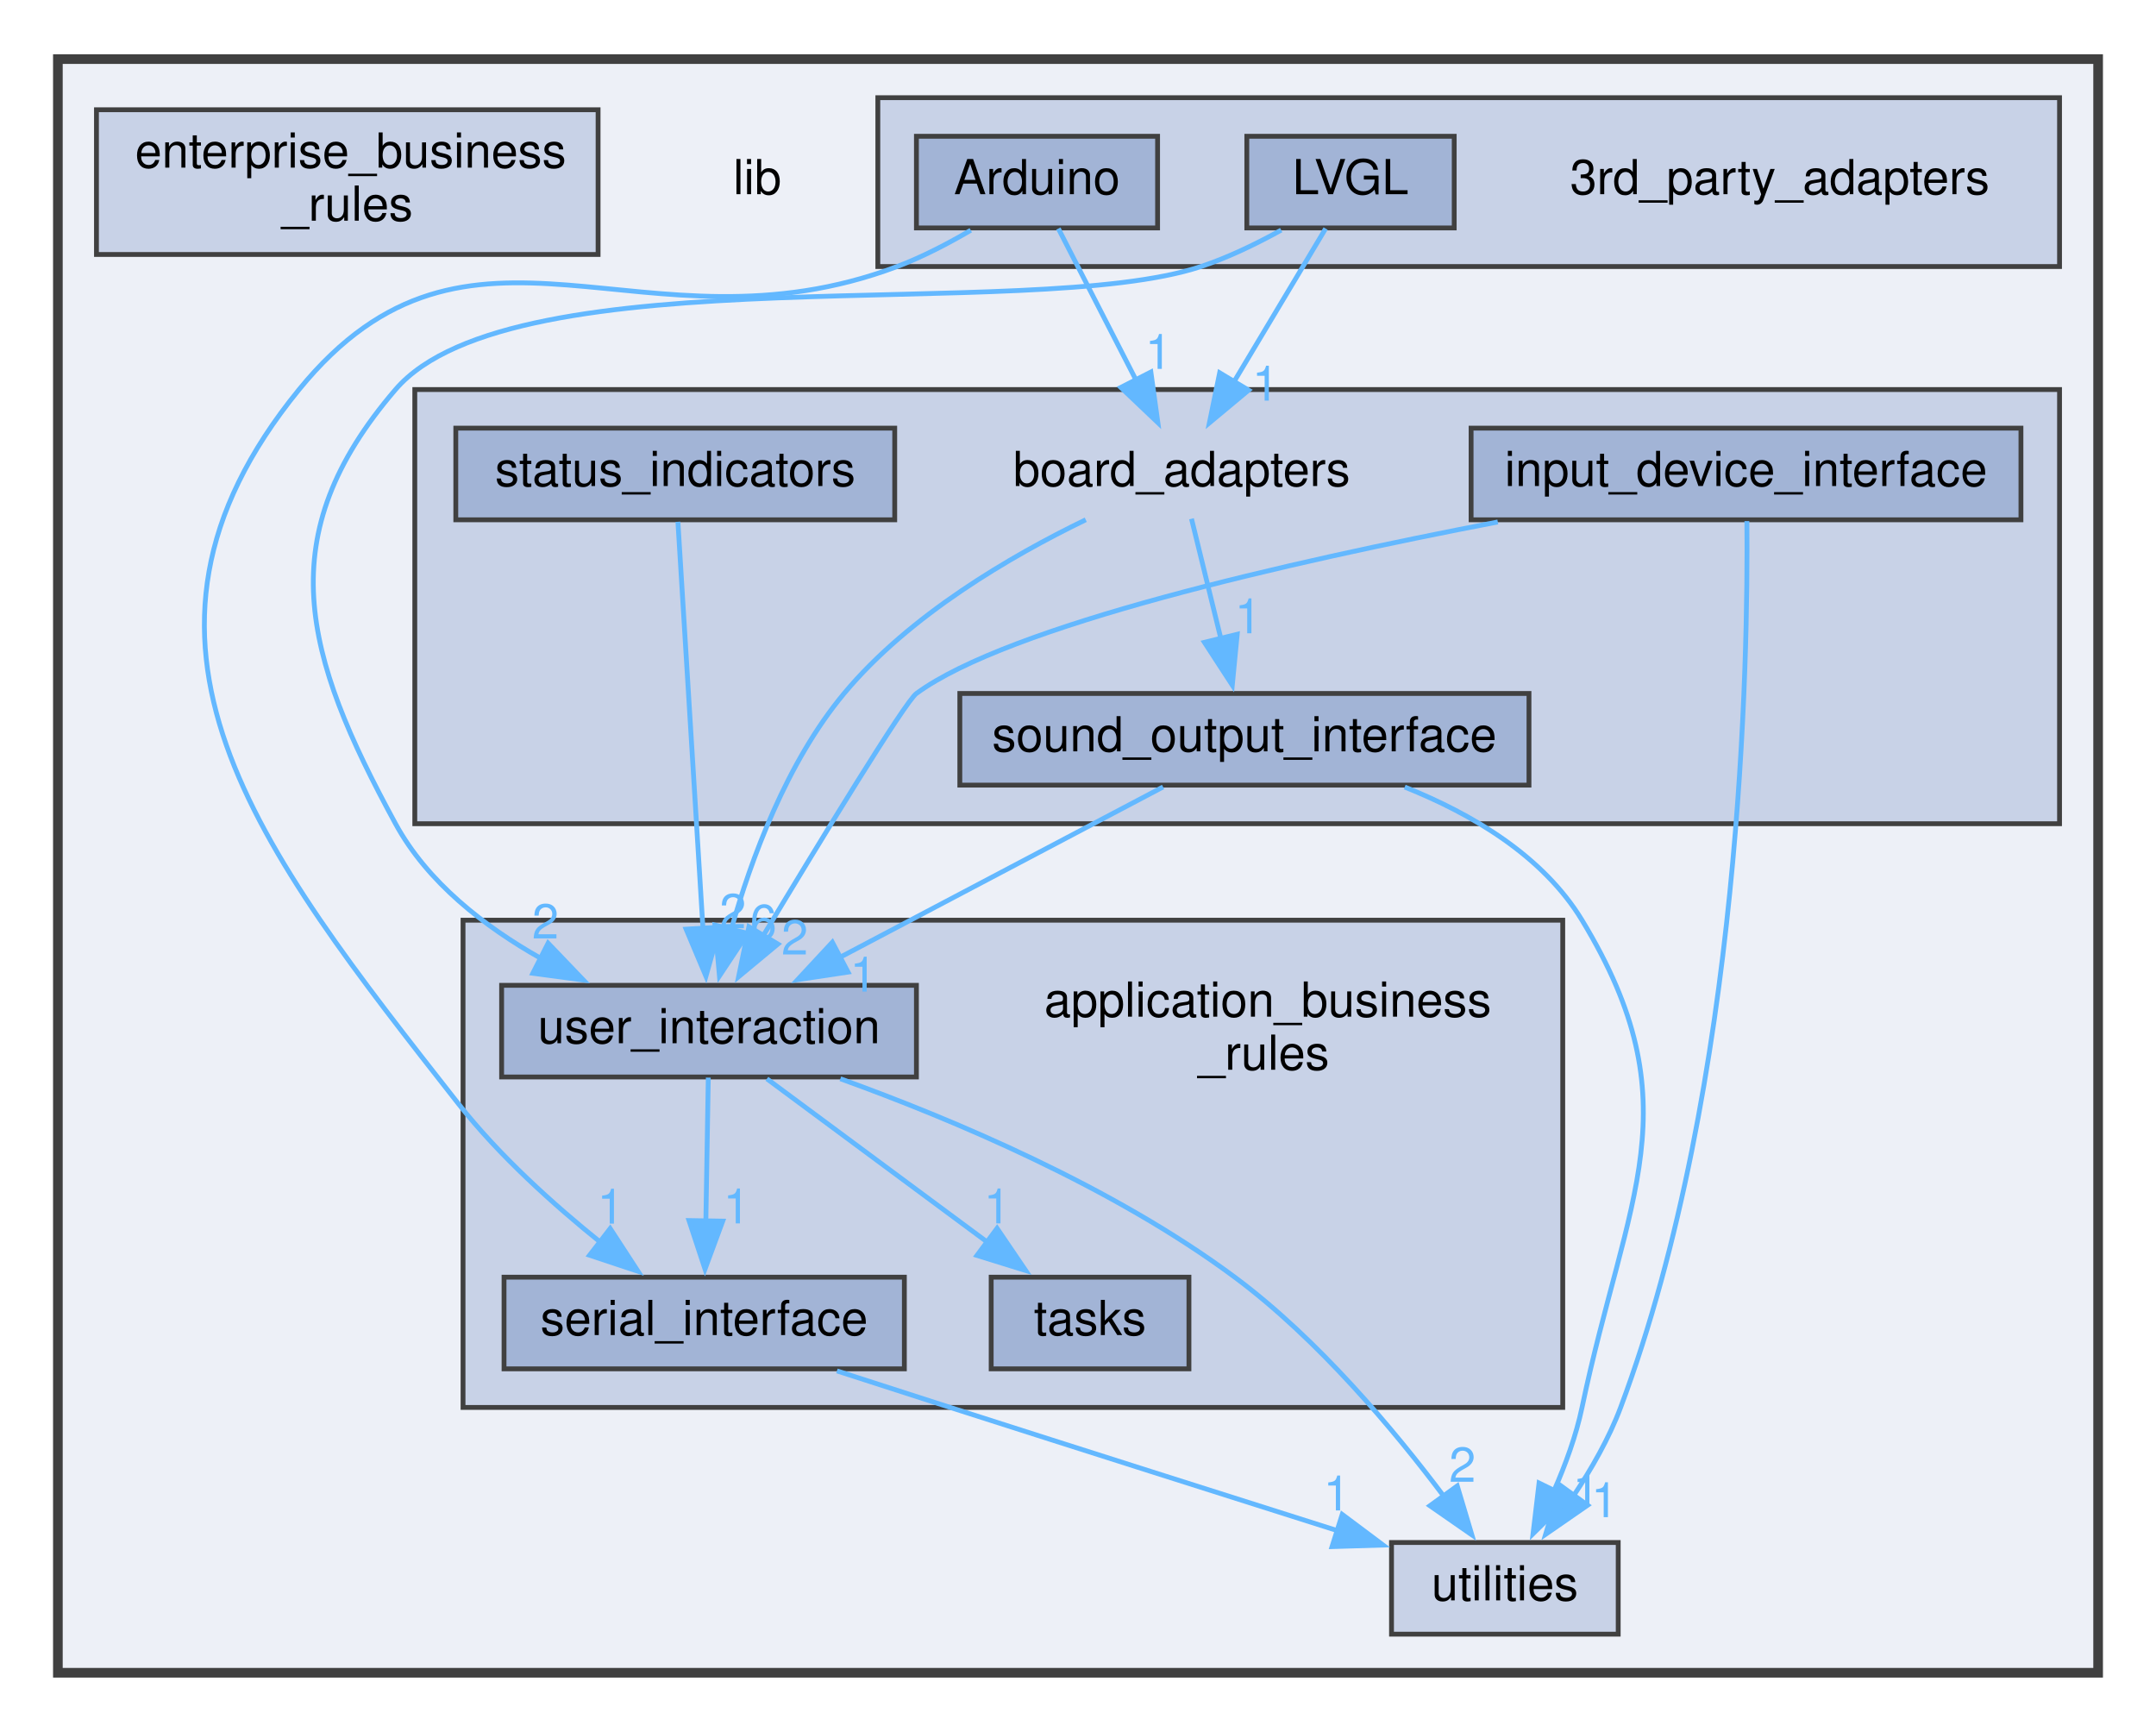
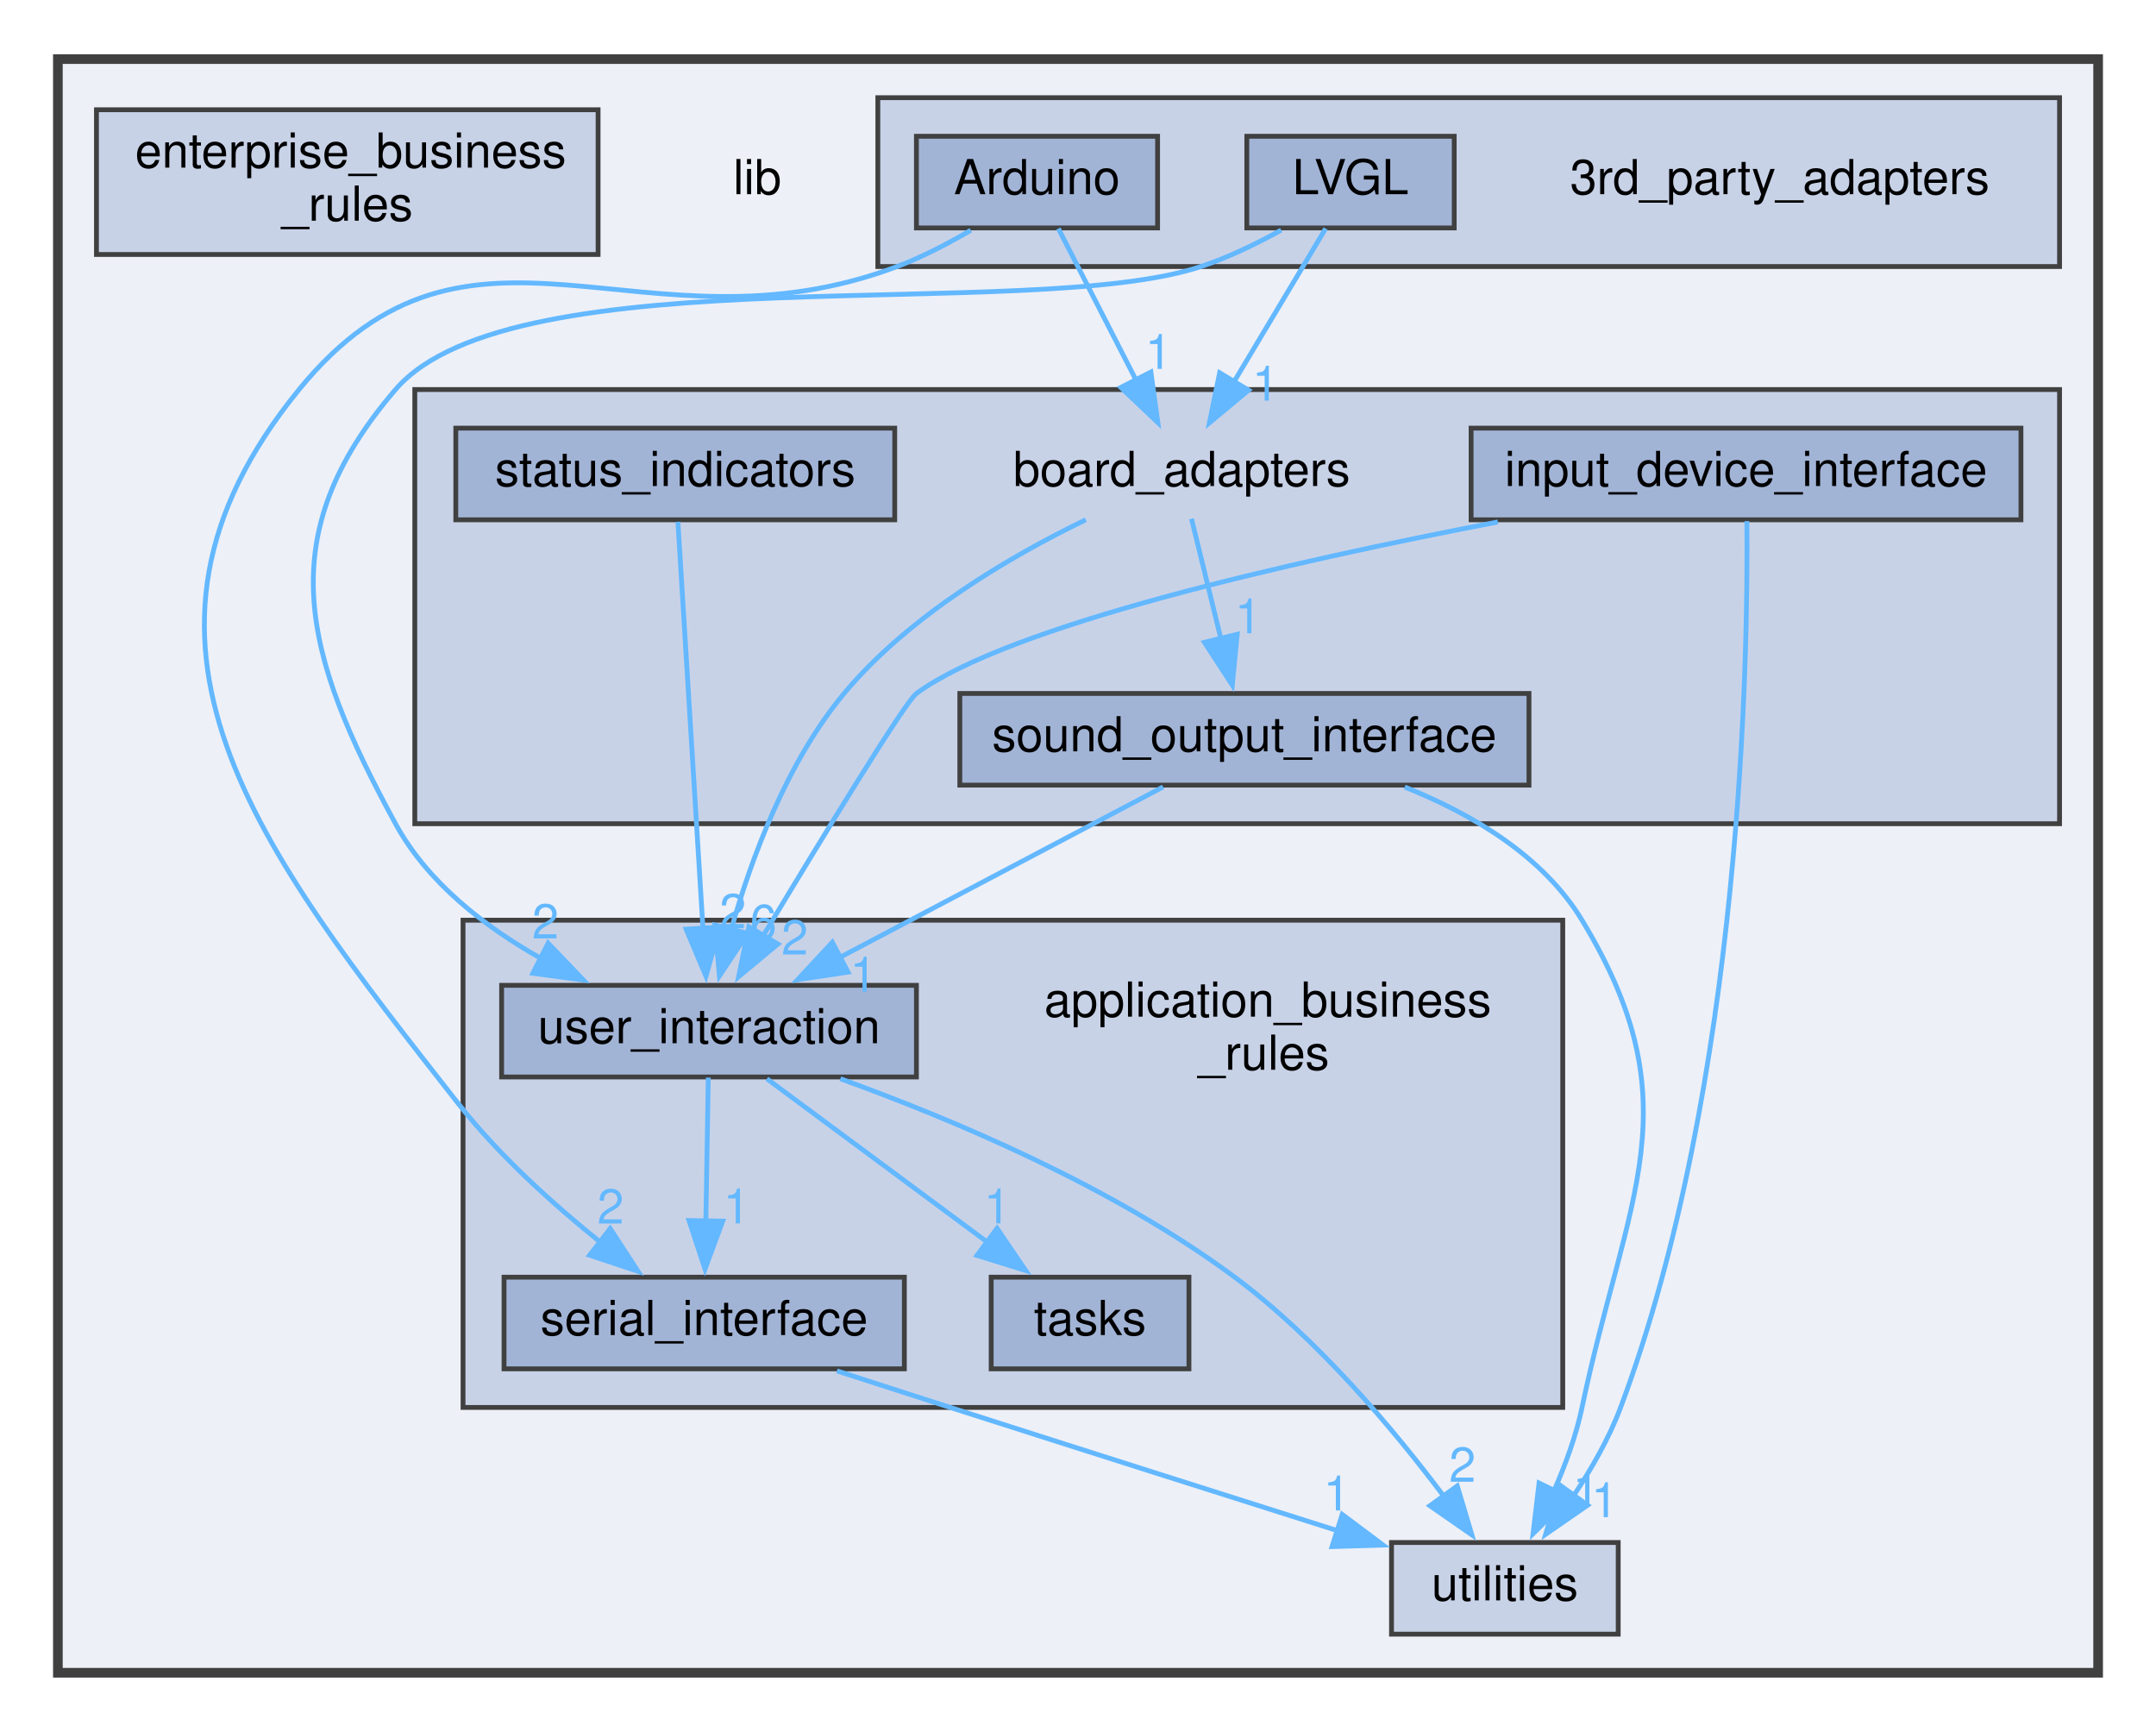
<svg xmlns="http://www.w3.org/2000/svg" xmlns:xlink="http://www.w3.org/1999/xlink" width="447pt" height="359pt" viewBox="0.00 0.00 447.00 358.50">
  <g id="graph0" class="graph" transform="scale(1 1) rotate(0) translate(4 354.5)">
    <g id="clust1" class="cluster">
      <g id="a_clust1">
        <a xlink:href="dir_97aefd0d527b934f1d99a682da8fe6a9.xhtml" target="_top">
          <polygon fill="#edf0f7" stroke="#404040" stroke-width="2" points="8,-8 8,-342.5 431,-342.5 431,-8 8,-8" />
        </a>
      </g>
    </g>
    <g id="clust4" class="cluster">
      <g id="a_clust4">
        <a xlink:href="dir_b49365647f74dff1c8dd1e88d29293e4.xhtml" target="_top" xlink:title="Package Board Adapters.">
          <polygon fill="#c8d2e7" stroke="#404040" points="82,-184 82,-274 423,-274 423,-184 82,-184" />
        </a>
      </g>
    </g>
    <g id="clust3" class="cluster">
      <g id="a_clust3">
        <a xlink:href="dir_6dbb42d2342d9d7292a192bc1d024acc.xhtml" target="_top" xlink:title="Package Application Business Rules.">
          <polygon fill="#c8d2e7" stroke="#404040" points="92,-63 92,-164 320,-164 320,-63 92,-63" />
        </a>
      </g>
    </g>
    <g id="clust2" class="cluster">
      <g id="a_clust2">
        <a xlink:href="dir_e75212beacfa7863df067e044f07f232.xhtml" target="_top" xlink:title="Package 3rd Party Adapters.">
          <polygon fill="#c8d2e7" stroke="#404040" points="178,-299.5 178,-334.5 423,-334.5 423,-299.5 178,-299.5" />
        </a>
      </g>
    </g>
    <g id="node1" class="node">
      <text text-anchor="middle" x="153" y="-314.5" font-family="Helvetica,sans-Serif" font-size="10.00">lib</text>
    </g>
    <g id="node2" class="node">
      <text text-anchor="middle" x="365" y="-314.5" font-family="Helvetica,sans-Serif" font-size="10.00">3rd_party_adapters</text>
    </g>
    <g id="node3" class="node">
      <g id="a_node3">
        <a xlink:href="dir_e5c908e09902ac05aca8138811a01df8.xhtml" target="_top" xlink:title="Arduino">
          <polygon fill="#a2b4d6" stroke="#404040" points="236,-326.5 186,-326.5 186,-307.5 236,-307.5 236,-326.5" />
          <text text-anchor="middle" x="211" y="-314.5" font-family="Helvetica,sans-Serif" font-size="10.00">Arduino</text>
        </a>
      </g>
    </g>
    <g id="node6" class="node">
      <g id="a_node6">
        <a xlink:href="dir_17a6007a5c84c34f300c622be50c188b.xhtml" target="_top" xlink:title="serial_interface">
          <polygon fill="#a2b4d6" stroke="#404040" points="183.5,-90 100.5,-90 100.5,-71 183.5,-71 183.5,-90" />
          <text text-anchor="middle" x="142" y="-78" font-family="Helvetica,sans-Serif" font-size="10.00">serial_interface</text>
        </a>
      </g>
    </g>
    <g id="edge1" class="edge">
      <path fill="none" stroke="#63b8ff" d="M197.27,-307.02C192.58,-304.27 187.2,-301.46 182,-299.5 129.34,-279.68 93.55,-317.61 58,-274 15.41,-221.77 49.4,-179.02 91,-126 99.47,-115.21 110.81,-105.01 120.65,-97.11" />
      <polygon fill="#63b8ff" stroke="#63b8ff" points="122.51,-100.09 128.29,-91.21 118.23,-94.55 122.51,-100.09" />
      <g id="a_edge1-headlabel">
-         <a xlink:href="dir_000002_000011.xhtml" target="_top" xlink:title="1">
-           <text text-anchor="middle" x="122.6" y="-101.11" font-family="Helvetica,sans-Serif" font-size="10.00" fill="#63b8ff">1</text>
+         <a xlink:href="dir_000002_000011.xhtml" target="_top" xlink:title="2">
+           <text text-anchor="middle" x="122.6" y="-101.11" font-family="Helvetica,sans-Serif" font-size="10.00" fill="#63b8ff">2</text>
        </a>
      </g>
    </g>
    <g id="node9" class="node">
      <text text-anchor="middle" x="241" y="-254" font-family="Helvetica,sans-Serif" font-size="10.00">board_adapters</text>
    </g>
    <g id="edge2" class="edge">
      <path fill="none" stroke="#63b8ff" d="M215.43,-307.37C219.64,-299.15 226.12,-286.52 231.5,-276.03" />
      <polygon fill="#63b8ff" stroke="#63b8ff" points="234.61,-277.63 236.06,-267.14 228.38,-274.44 234.61,-277.63" />
      <g id="a_edge2-headlabel">
        <a xlink:href="dir_000002_000003.xhtml" target="_top" xlink:title="1">
          <text text-anchor="middle" x="236.19" y="-278.28" font-family="Helvetica,sans-Serif" font-size="10.00" fill="#63b8ff">1</text>
        </a>
      </g>
    </g>
    <g id="node4" class="node">
      <g id="a_node4">
        <a xlink:href="dir_673789fe363c8cf83b6beac9ec7c58fa.xhtml" target="_top" xlink:title="LVGL">
          <polygon fill="#a2b4d6" stroke="#404040" points="297.5,-326.5 254.5,-326.5 254.5,-307.5 297.5,-307.5 297.5,-326.5" />
          <text text-anchor="middle" x="276" y="-314.5" font-family="Helvetica,sans-Serif" font-size="10.00">LVGL</text>
        </a>
      </g>
    </g>
    <g id="node8" class="node">
      <g id="a_node8">
        <a xlink:href="dir_6c970bd3e9ed525c032ca1b33f237f5b.xhtml" target="_top" xlink:title="user_interaction">
          <polygon fill="#a2b4d6" stroke="#404040" points="186,-150.5 100,-150.5 100,-131.5 186,-131.5 186,-150.5" />
          <text text-anchor="middle" x="143" y="-138.5" font-family="Helvetica,sans-Serif" font-size="10.00">user_interaction</text>
        </a>
      </g>
    </g>
    <g id="edge3" class="edge">
      <path fill="none" stroke="#63b8ff" d="M261.63,-307.05C256.54,-304.24 250.67,-301.38 245,-299.5 209.37,-287.68 102.46,-302.48 78,-274 51.94,-243.66 58.87,-219.13 78,-184 84.61,-171.86 96.4,-162.7 108.14,-156.08" />
      <polygon fill="#63b8ff" stroke="#63b8ff" points="109.64,-159.24 116.97,-151.59 106.47,-153 109.64,-159.24" />
      <g id="a_edge3-headlabel">
        <a xlink:href="dir_000010_000021.xhtml" target="_top" xlink:title="2">
          <text text-anchor="middle" x="109.08" y="-160.21" font-family="Helvetica,sans-Serif" font-size="10.00" fill="#63b8ff">2</text>
        </a>
      </g>
    </g>
    <g id="edge4" class="edge">
      <path fill="none" stroke="#63b8ff" d="M270.84,-307.37C265.82,-298.98 258.04,-285.98 251.69,-275.36" />
      <polygon fill="#63b8ff" stroke="#63b8ff" points="254.87,-273.87 246.74,-267.09 248.87,-277.47 254.87,-273.87" />
      <g id="a_edge4-headlabel">
        <a xlink:href="dir_000010_000003.xhtml" target="_top" xlink:title="1">
          <text text-anchor="middle" x="258.38" y="-271.7" font-family="Helvetica,sans-Serif" font-size="10.00" fill="#63b8ff">1</text>
        </a>
      </g>
    </g>
    <g id="node5" class="node">
      <text text-anchor="start" x="212.5" y="-144" font-family="Helvetica,sans-Serif" font-size="10.00">application_business</text>
      <text text-anchor="middle" x="258" y="-133" font-family="Helvetica,sans-Serif" font-size="10.00">_rules</text>
    </g>
    <g id="node14" class="node">
      <g id="a_node14">
        <a xlink:href="dir_3a2f33b0f26bc6229d595c2c354e6333.xhtml" target="_top" xlink:title="Package Utilities.">
          <polygon fill="#c8d2e7" stroke="#404040" points="331.5,-35 284.5,-35 284.5,-16 331.5,-16 331.5,-35" />
          <text text-anchor="middle" x="308" y="-23" font-family="Helvetica,sans-Serif" font-size="10.00">utilities</text>
        </a>
      </g>
    </g>
    <g id="edge5" class="edge">
      <path fill="none" stroke="#63b8ff" d="M169.52,-70.57C177.12,-68.11 185.38,-65.44 193,-63 219.96,-54.36 250.51,-44.67 273.34,-37.44" />
      <polygon fill="#63b8ff" stroke="#63b8ff" points="274.28,-40.82 282.76,-34.47 272.17,-34.15 274.28,-40.82" />
      <g id="a_edge5-headlabel">
        <a xlink:href="dir_000011_000022.xhtml" target="_top" xlink:title="1">
          <text text-anchor="middle" x="273.15" y="-41.65" font-family="Helvetica,sans-Serif" font-size="10.00" fill="#63b8ff">1</text>
        </a>
      </g>
    </g>
    <g id="node7" class="node">
      <g id="a_node7">
        <a xlink:href="dir_dab382b21b73aae3d74d7668eeeacf78.xhtml" target="_top" xlink:title="tasks">
          <polygon fill="#a2b4d6" stroke="#404040" points="242.5,-90 201.5,-90 201.5,-71 242.5,-71 242.5,-90" />
          <text text-anchor="middle" x="222" y="-78" font-family="Helvetica,sans-Serif" font-size="10.00">tasks</text>
        </a>
      </g>
    </g>
    <g id="edge6" class="edge">
      <path fill="none" stroke="#63b8ff" d="M142.85,-131.37C142.72,-123.5 142.51,-111.6 142.34,-101.39" />
      <polygon fill="#63b8ff" stroke="#63b8ff" points="145.84,-101.62 142.17,-91.68 138.85,-101.74 145.84,-101.62" />
      <g id="a_edge6-headlabel">
        <a xlink:href="dir_000021_000011.xhtml" target="_top" xlink:title="1">
          <text text-anchor="middle" x="148.72" y="-101.15" font-family="Helvetica,sans-Serif" font-size="10.00" fill="#63b8ff">1</text>
        </a>
      </g>
    </g>
    <g id="edge8" class="edge">
      <path fill="none" stroke="#63b8ff" d="M155,-131.12C167.18,-122.1 186.29,-107.95 200.98,-97.06" />
      <polygon fill="#63b8ff" stroke="#63b8ff" points="202.72,-100.13 208.67,-91.37 198.55,-94.51 202.72,-100.13" />
      <g id="a_edge8-headlabel">
        <a xlink:href="dir_000021_000015.xhtml" target="_top" xlink:title="1">
          <text text-anchor="middle" x="202.74" y="-101.15" font-family="Helvetica,sans-Serif" font-size="10.00" fill="#63b8ff">1</text>
        </a>
      </g>
    </g>
    <g id="edge7" class="edge">
      <path fill="none" stroke="#63b8ff" d="M170.23,-131.13C193.38,-122.78 226.77,-108.75 252,-90 269.28,-77.16 285.12,-58.23 295.5,-44.38" />
      <polygon fill="#63b8ff" stroke="#63b8ff" points="298.13,-46.73 301.16,-36.58 292.46,-42.62 298.13,-46.73" />
      <g id="a_edge7-headlabel">
        <a xlink:href="dir_000021_000022.xhtml" target="_top" xlink:title="2">
          <text text-anchor="middle" x="299.2" y="-47.58" font-family="Helvetica,sans-Serif" font-size="10.00" fill="#63b8ff">2</text>
        </a>
      </g>
    </g>
    <g id="edge10" class="edge">
      <path fill="none" stroke="#63b8ff" d="M221.11,-247.01C205.63,-239.52 184.56,-227.26 171,-211 159.1,-196.73 151.73,-176.73 147.56,-161.93" />
      <polygon fill="#63b8ff" stroke="#63b8ff" points="151.01,-161.27 145.16,-152.44 144.22,-162.99 151.01,-161.27" />
      <g id="a_edge10-headlabel">
        <a xlink:href="dir_000003_000021.xhtml" target="_top" xlink:title="6">
          <text text-anchor="middle" x="154.27" y="-160.09" font-family="Helvetica,sans-Serif" font-size="10.00" fill="#63b8ff">6</text>
        </a>
      </g>
    </g>
    <g id="node11" class="node">
      <g id="a_node11">
        <a xlink:href="dir_5d3f509552af106634de565dc9d6f33a.xhtml" target="_top" xlink:title="sound_output_interface">
          <polygon fill="#a2b4d6" stroke="#404040" points="313,-211 195,-211 195,-192 313,-192 313,-211" />
          <text text-anchor="middle" x="254" y="-199" font-family="Helvetica,sans-Serif" font-size="10.00">sound_output_interface</text>
        </a>
      </g>
    </g>
    <g id="edge9" class="edge">
      <path fill="none" stroke="#63b8ff" d="M243.03,-247.22C244.66,-240.57 247.02,-230.96 249.13,-222.34" />
      <polygon fill="#63b8ff" stroke="#63b8ff" points="252.51,-223.27 251.49,-212.72 245.71,-221.6 252.51,-223.27" />
      <g id="a_edge9-headlabel">
        <a xlink:href="dir_000003_000012.xhtml" target="_top" xlink:title="1">
          <text text-anchor="middle" x="254.77" y="-223.47" font-family="Helvetica,sans-Serif" font-size="10.00" fill="#63b8ff">1</text>
        </a>
      </g>
    </g>
    <g id="node10" class="node">
      <g id="a_node10">
        <a xlink:href="dir_8d1ee3be5d3bd43266cde43195651fe0.xhtml" target="_top" xlink:title="input_device_interface">
          <polygon fill="#a2b4d6" stroke="#404040" points="415,-266 301,-266 301,-247 415,-247 415,-266" />
          <text text-anchor="middle" x="358" y="-254" font-family="Helvetica,sans-Serif" font-size="10.00">input_device_interface</text>
        </a>
      </g>
    </g>
    <g id="edge12" class="edge">
      <path fill="none" stroke="#63b8ff" d="M306.54,-246.55C263.12,-238.22 205.08,-225.01 186,-211 183.63,-209.26 166.05,-180.43 154.12,-160.59" />
      <polygon fill="#63b8ff" stroke="#63b8ff" points="157.28,-159.05 149.13,-152.28 151.27,-162.65 157.28,-159.05" />
      <g id="a_edge12-headlabel">
        <a xlink:href="dir_000008_000021.xhtml" target="_top" xlink:title="2">
          <text text-anchor="middle" x="160.78" y="-156.88" font-family="Helvetica,sans-Serif" font-size="10.00" fill="#63b8ff">2</text>
        </a>
      </g>
    </g>
    <g id="edge11" class="edge">
      <path fill="none" stroke="#63b8ff" d="M358.18,-246.73C358.45,-218.86 357.17,-130.28 332,-63 329.61,-56.61 325.93,-50.2 322.17,-44.57" />
      <polygon fill="#63b8ff" stroke="#63b8ff" points="325.16,-42.73 316.45,-36.7 319.49,-46.85 325.16,-42.73" />
      <g id="a_edge11-headlabel">
        <a xlink:href="dir_000008_000022.xhtml" target="_top" xlink:title="1">
          <text text-anchor="middle" x="328.68" y="-40.25" font-family="Helvetica,sans-Serif" font-size="10.00" fill="#63b8ff">1</text>
        </a>
      </g>
    </g>
    <g id="edge14" class="edge">
      <path fill="none" stroke="#63b8ff" d="M237.14,-191.62C219.38,-182.25 191.12,-167.36 170.2,-156.33" />
      <polygon fill="#63b8ff" stroke="#63b8ff" points="171.83,-153.24 161.36,-151.67 168.57,-159.43 171.83,-153.24" />
      <g id="a_edge14-headlabel">
        <a xlink:href="dir_000012_000021.xhtml" target="_top" xlink:title="1">
          <text text-anchor="middle" x="175" y="-149.2" font-family="Helvetica,sans-Serif" font-size="10.00" fill="#63b8ff">1</text>
        </a>
      </g>
    </g>
    <g id="edge13" class="edge">
      <path fill="none" stroke="#63b8ff" d="M287.24,-191.6C301.13,-186.06 315.9,-177.36 324,-164 347.27,-125.62 333.21,-106.93 324,-63 322.77,-57.13 320.54,-51.05 318.12,-45.58" />
      <polygon fill="#63b8ff" stroke="#63b8ff" points="321.38,-44.26 313.84,-36.81 315.09,-47.33 321.38,-44.26" />
      <g id="a_edge13-headlabel">
        <a xlink:href="dir_000012_000022.xhtml" target="_top" xlink:title="1">
          <text text-anchor="middle" x="324.84" y="-42.38" font-family="Helvetica,sans-Serif" font-size="10.00" fill="#63b8ff">1</text>
        </a>
      </g>
    </g>
    <g id="node12" class="node">
      <g id="a_node12">
        <a xlink:href="dir_dd038f7b9d5ffa107a6117feec92b6ac.xhtml" target="_top" xlink:title="status_indicators">
          <polygon fill="#a2b4d6" stroke="#404040" points="181.5,-266 90.5,-266 90.5,-247 181.5,-247 181.5,-266" />
          <text text-anchor="middle" x="136" y="-254" font-family="Helvetica,sans-Serif" font-size="10.00">status_indicators</text>
        </a>
      </g>
    </g>
    <g id="edge15" class="edge">
      <path fill="none" stroke="#63b8ff" d="M136.55,-246.59C137.66,-228.53 140.21,-187.17 141.75,-162.21" />
      <polygon fill="#63b8ff" stroke="#63b8ff" points="145.24,-162.57 142.36,-152.38 138.25,-162.14 145.24,-162.57" />
      <g id="a_edge15-headlabel">
        <a xlink:href="dir_000014_000021.xhtml" target="_top" xlink:title="2">
          <text text-anchor="middle" x="147.94" y="-162.32" font-family="Helvetica,sans-Serif" font-size="10.00" fill="#63b8ff">2</text>
        </a>
      </g>
    </g>
    <g id="node13" class="node">
      <g id="a_node13">
        <a xlink:href="dir_71046b38222792489c3876836d4fbdbc.xhtml" target="_top" xlink:title="Package Enterprise Business Rules.">
          <polygon fill="#c8d2e7" stroke="#404040" points="120,-332 16,-332 16,-302 120,-302 120,-332" />
          <text text-anchor="start" x="24" y="-320" font-family="Helvetica,sans-Serif" font-size="10.00">enterprise_business</text>
          <text text-anchor="middle" x="68" y="-309" font-family="Helvetica,sans-Serif" font-size="10.00">_rules</text>
        </a>
      </g>
    </g>
  </g>
</svg>
